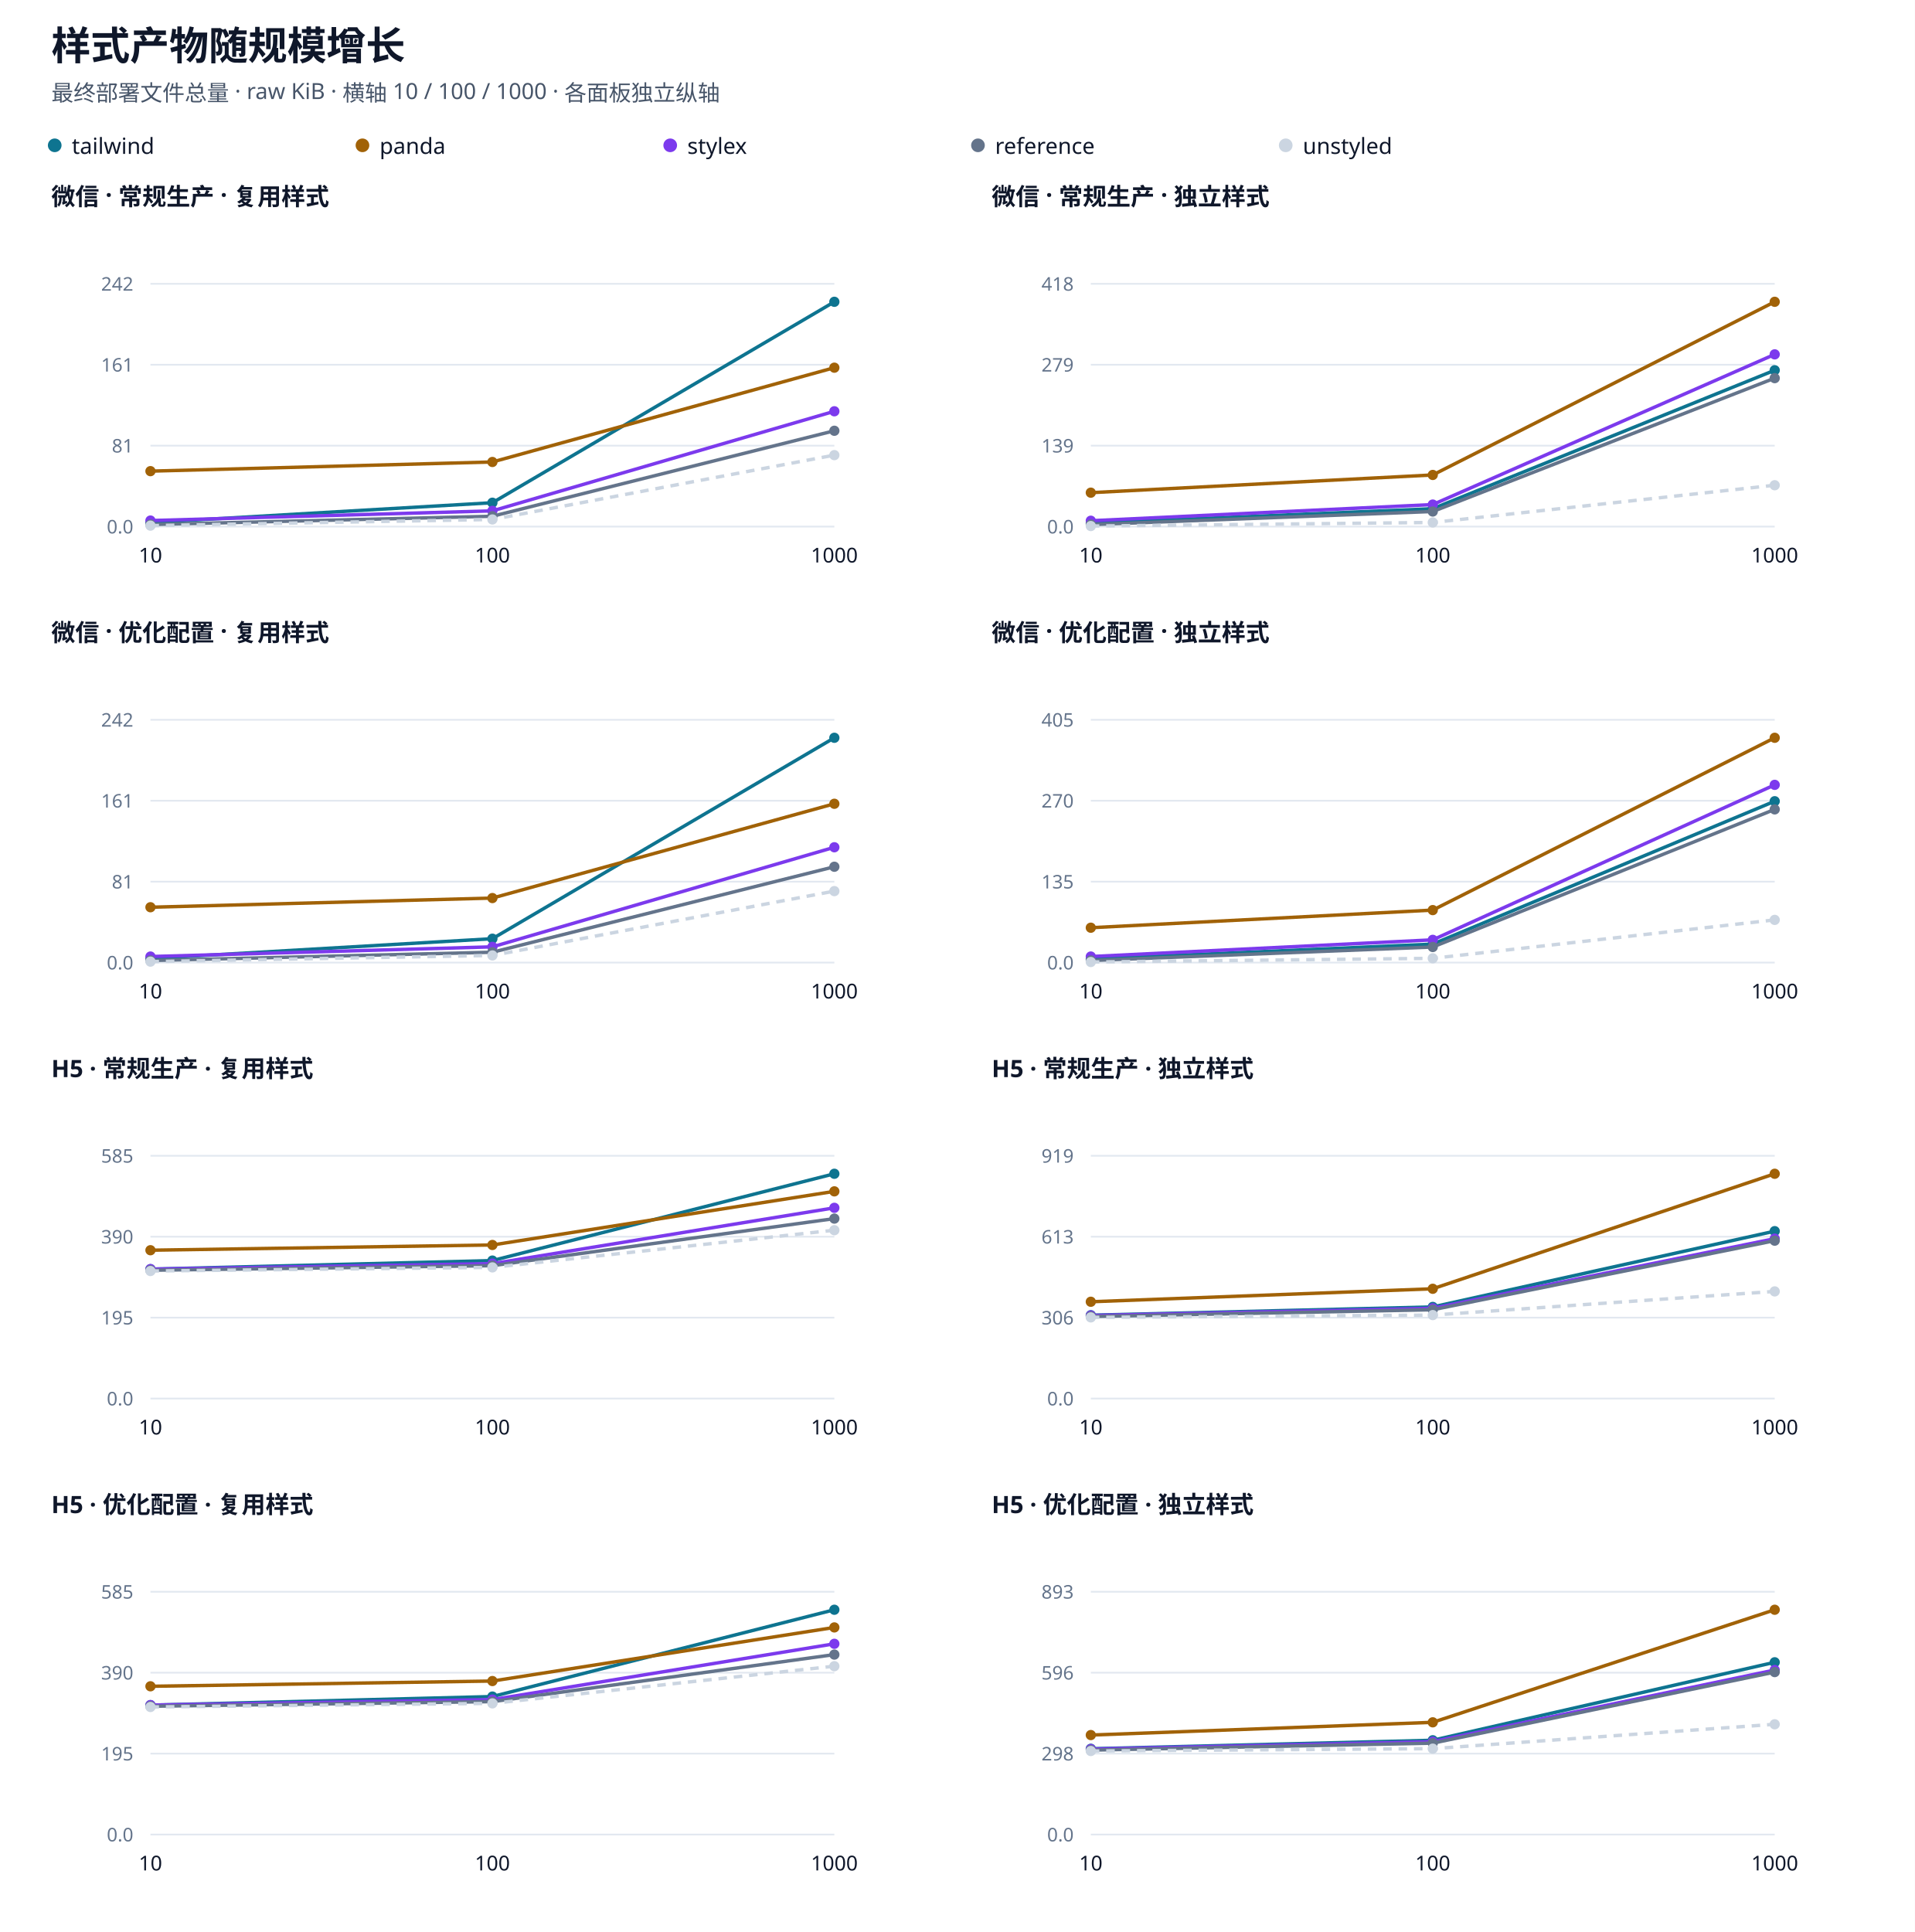
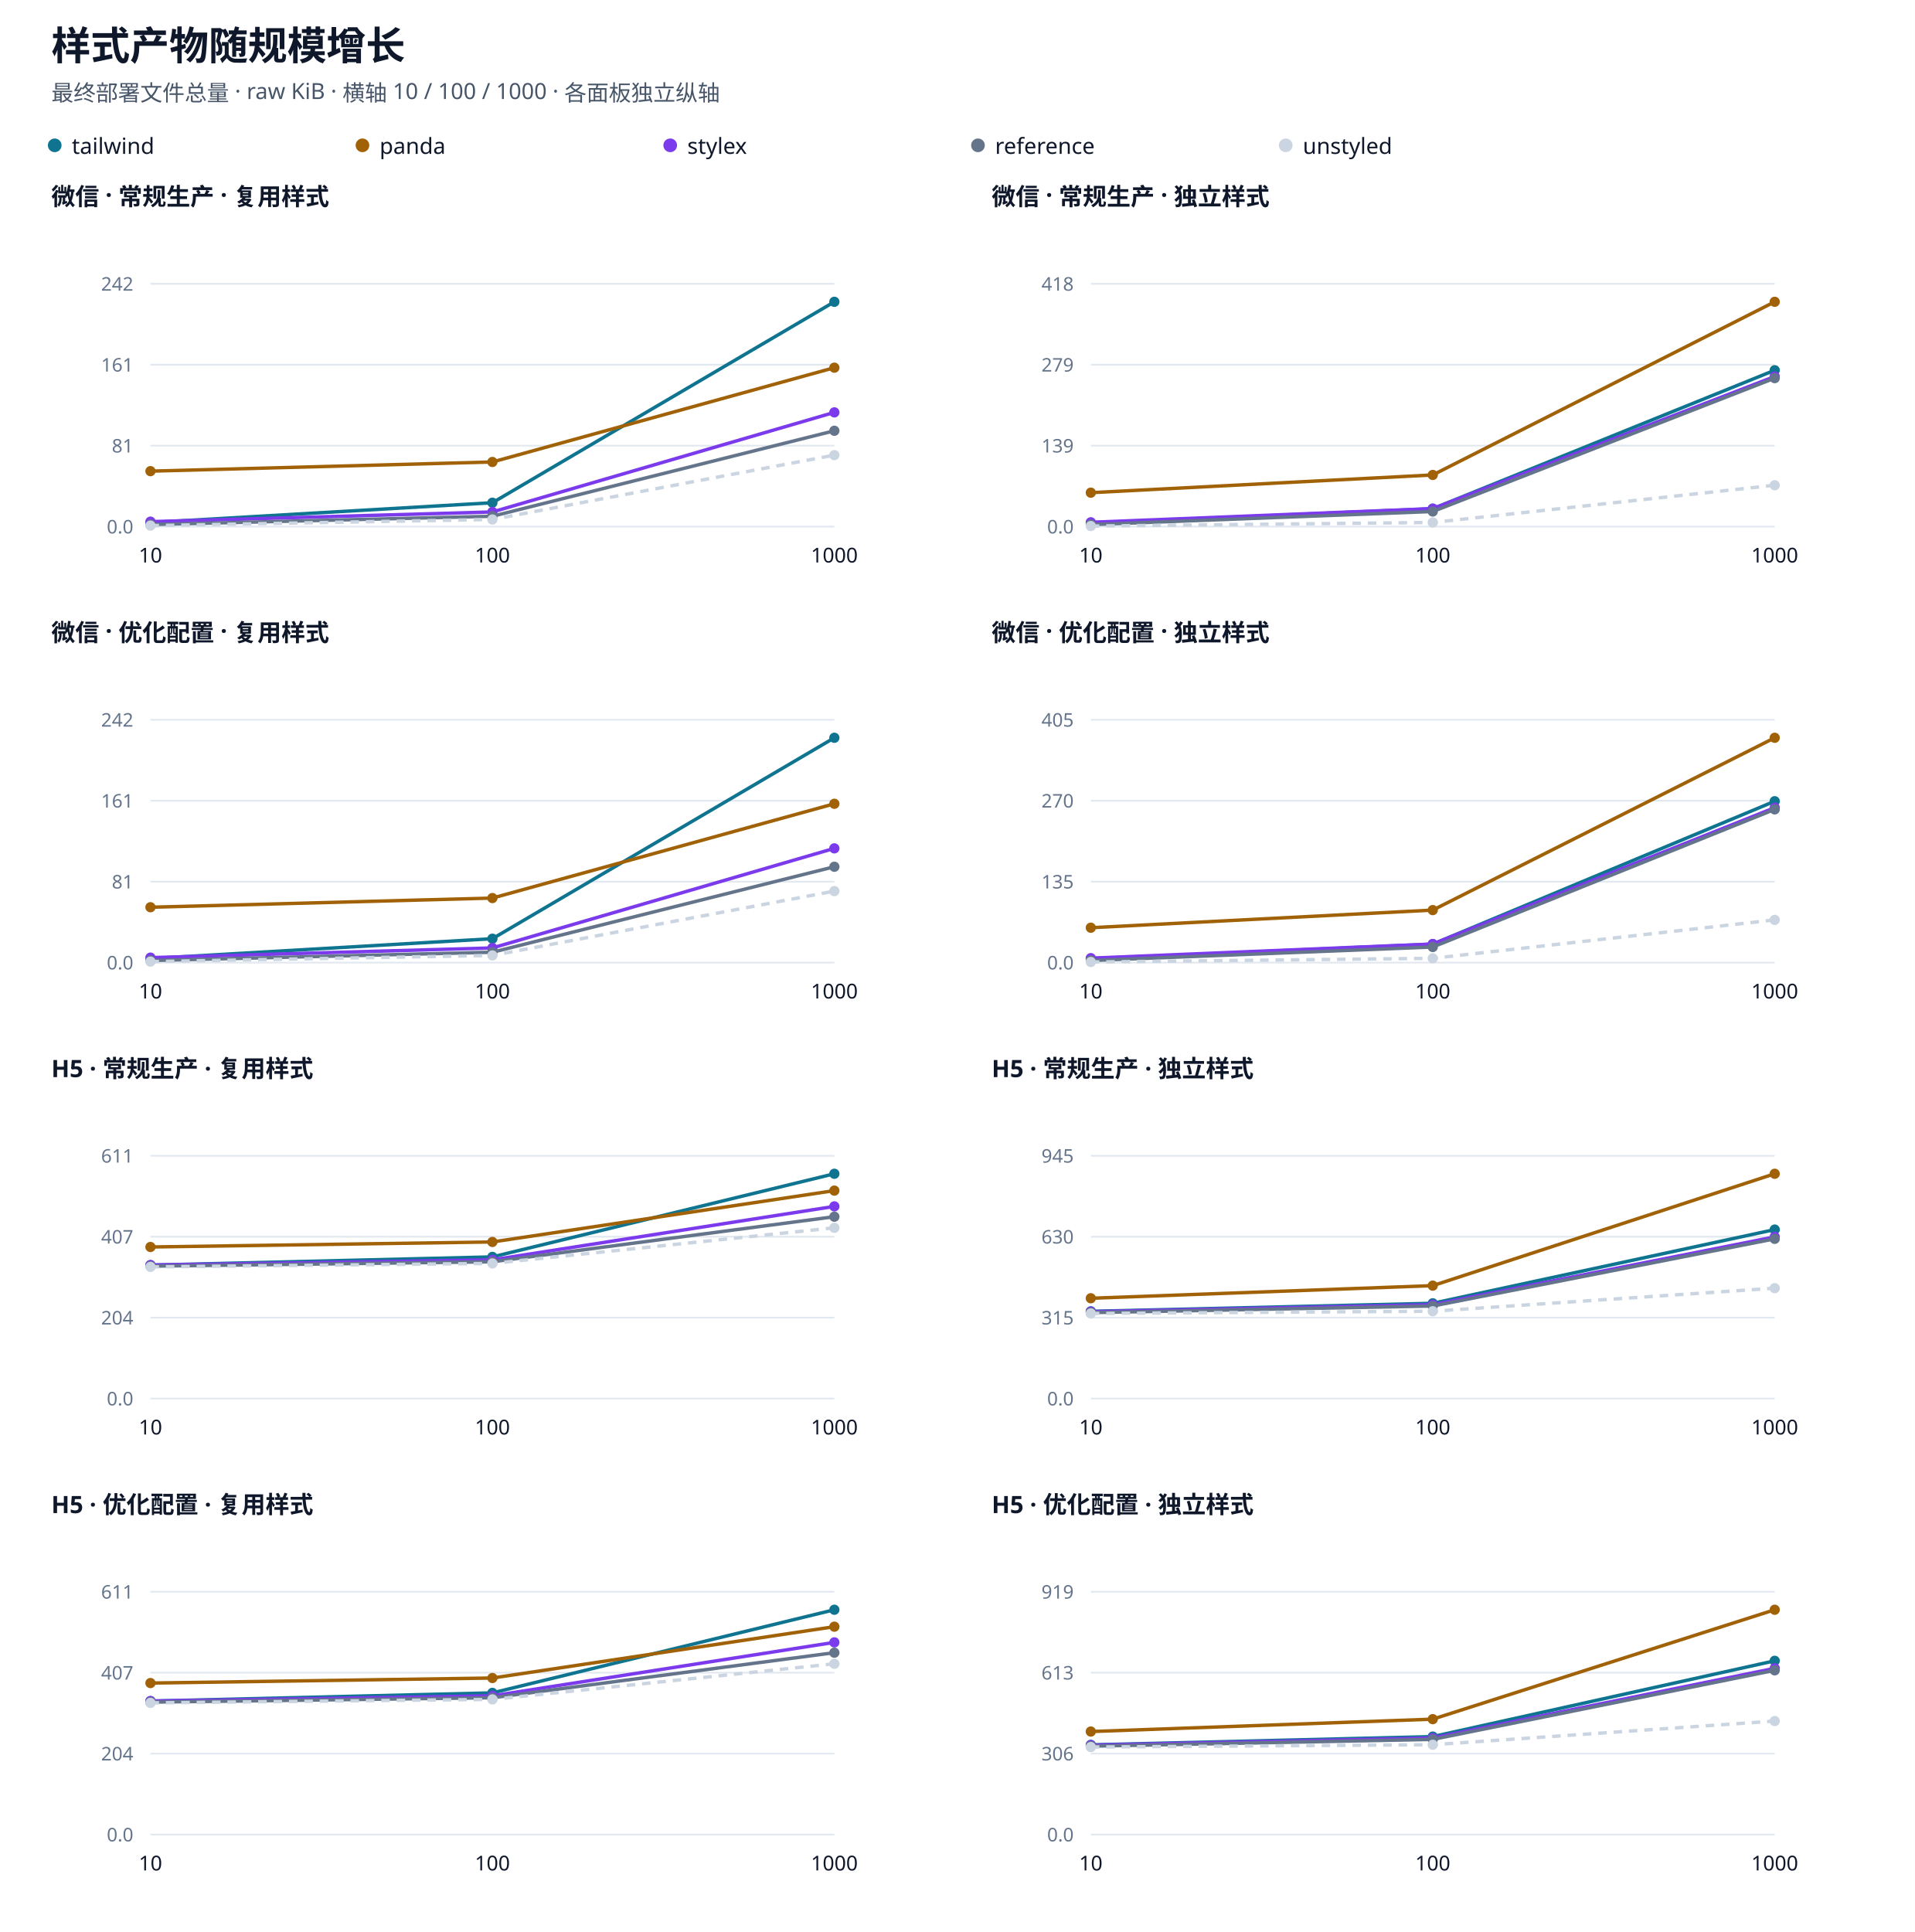
<svg xmlns="http://www.w3.org/2000/svg" width="1120" height="1130" viewBox="0 0 1120 1130" role="img" aria-labelledby="title desc">
  <rect width="100%" height="100%" fill="#fff" />
  <g font-family="system-ui,sans-serif" fill="#0f172a">
    <text x="30" y="35" font-size="23" font-weight="700">样式产物随规模增长</text>
    <text x="30" y="59" font-size="13" fill="#475569">最终部署文件总量 · raw KiB · 横轴 10 / 100 / 1000 · 各面板独立纵轴</text>
    <circle cx="32" cy="85" r="4" fill="#0e7490" />
    <text x="42" y="90" font-size="13">tailwind</text>
    <circle cx="212" cy="85" r="4" fill="#a16207" />
    <text x="222" y="90" font-size="13">panda</text>
    <circle cx="392" cy="85" r="4" fill="#7c3aed" />
    <text x="402" y="90" font-size="13">stylex</text>
    <circle cx="572" cy="85" r="4" fill="#64748b" />
    <text x="582" y="90" font-size="13">reference</text>
    <circle cx="752" cy="85" r="4" fill="#cbd5e1" />
    <text x="762" y="90" font-size="13">unstyled</text>
    <text x="30" y="120" font-size="14" font-weight="650">微信 · 常规生产 · 复用样式</text>
    <path d="M88 308H488" stroke="#e2e8f0" />
    <text x="78" y="312" text-anchor="end" font-size="11" fill="#64748b">0.0</text>
    <path d="M88 260.667H488" stroke="#e2e8f0" />
    <text x="78" y="264.667" text-anchor="end" font-size="11" fill="#64748b">81</text>
    <path d="M88 213.333H488" stroke="#e2e8f0" />
    <text x="78" y="217.333" text-anchor="end" font-size="11" fill="#64748b">161</text>
    <path d="M88 166H488" stroke="#e2e8f0" />
    <text x="78" y="170" text-anchor="end" font-size="11" fill="#64748b">242</text>
    <text x="88" y="329" text-anchor="middle" font-size="12">10</text>
    <text x="288" y="329" text-anchor="middle" font-size="12">100</text>
    <text x="488" y="329" text-anchor="middle" font-size="12">1000</text>
    <polyline points="88,305.635 288,294.037 488,176.519" fill="none" stroke="#0e7490" stroke-width="2" />
    <circle cx="88" cy="305.635" r="3" fill="#0e7490" />
    <circle cx="288" cy="294.037" r="3" fill="#0e7490" />
    <circle cx="488" cy="176.519" r="3" fill="#0e7490" />
    <polyline points="88,275.566 288,270.204 488,215.052" fill="none" stroke="#a16207" stroke-width="2" />
    <circle cx="88" cy="275.566" r="3" fill="#a16207" />
    <circle cx="288" cy="270.204" r="3" fill="#a16207" />
    <circle cx="488" cy="215.052" r="3" fill="#a16207" />
-     <polyline points="88,304.466 288,298.795 488,240.551" fill="none" stroke="#7c3aed" stroke-width="2" />
-     <circle cx="88" cy="304.466" r="3" fill="#7c3aed" />
-     <circle cx="288" cy="298.795" r="3" fill="#7c3aed" />
-     <circle cx="488" cy="240.551" r="3" fill="#7c3aed" />
+     <polyline points="88,305.104 288,299.434 488,241.189" fill="none" stroke="#7c3aed" stroke-width="2" />
+     <circle cx="88" cy="305.104" r="3" fill="#7c3aed" />
+     <circle cx="288" cy="299.434" r="3" fill="#7c3aed" />
+     <circle cx="488" cy="241.189" r="3" fill="#7c3aed" />
    <polyline points="88,306.791 288,301.945 488,251.947" fill="none" stroke="#64748b" stroke-width="2" />
    <circle cx="88" cy="306.791" r="3" fill="#64748b" />
    <circle cx="288" cy="301.945" r="3" fill="#64748b" />
    <circle cx="488" cy="251.947" r="3" fill="#64748b" />
    <polyline points="88,307.434 288,303.825 488,266.198" fill="none" stroke="#cbd5e1" stroke-width="2" stroke-dasharray="5 4" />
    <circle cx="88" cy="307.434" r="3" fill="#cbd5e1" />
    <circle cx="288" cy="303.825" r="3" fill="#cbd5e1" />
    <circle cx="488" cy="266.198" r="3" fill="#cbd5e1" />
    <text x="580" y="120" font-size="14" font-weight="650">微信 · 常规生产 · 独立样式</text>
    <path d="M638 308H1038" stroke="#e2e8f0" />
    <text x="628" y="312" text-anchor="end" font-size="11" fill="#64748b">0.0</text>
    <path d="M638 260.667H1038" stroke="#e2e8f0" />
    <text x="628" y="264.667" text-anchor="end" font-size="11" fill="#64748b">139</text>
    <path d="M638 213.333H1038" stroke="#e2e8f0" />
    <text x="628" y="217.333" text-anchor="end" font-size="11" fill="#64748b">279</text>
    <path d="M638 166H1038" stroke="#e2e8f0" />
    <text x="628" y="170" text-anchor="end" font-size="11" fill="#64748b">418</text>
    <text x="638" y="329" text-anchor="middle" font-size="12">10</text>
    <text x="838" y="329" text-anchor="middle" font-size="12">100</text>
    <text x="1038" y="329" text-anchor="middle" font-size="12">1000</text>
    <polyline points="638,306.008 838,297.534 1038,216.546" fill="none" stroke="#0e7490" stroke-width="2" />
    <circle cx="638" cy="306.008" r="3" fill="#0e7490" />
    <circle cx="838" cy="297.534" r="3" fill="#0e7490" />
    <circle cx="1038" cy="216.546" r="3" fill="#0e7490" />
    <polyline points="638,288.156 838,277.793 1038,176.519" fill="none" stroke="#a16207" stroke-width="2" />
    <circle cx="638" cy="288.156" r="3" fill="#a16207" />
    <circle cx="838" cy="277.793" r="3" fill="#a16207" />
    <circle cx="1038" cy="176.519" r="3" fill="#a16207" />
-     <polyline points="638,304.57 838,295.114 1038,207.262" fill="none" stroke="#7c3aed" stroke-width="2" />
-     <circle cx="638" cy="304.57" r="3" fill="#7c3aed" />
-     <circle cx="838" cy="295.114" r="3" fill="#7c3aed" />
-     <circle cx="1038" cy="207.262" r="3" fill="#7c3aed" />
+     <polyline points="638,305.475 838,297.485 1038,220.209" fill="none" stroke="#7c3aed" stroke-width="2" />
+     <circle cx="638" cy="305.475" r="3" fill="#7c3aed" />
+     <circle cx="838" cy="297.485" r="3" fill="#7c3aed" />
+     <circle cx="1038" cy="220.209" r="3" fill="#7c3aed" />
    <polyline points="638,306.83 838,299.177 1038,221.172" fill="none" stroke="#64748b" stroke-width="2" />
    <circle cx="638" cy="306.83" r="3" fill="#64748b" />
    <circle cx="838" cy="299.177" r="3" fill="#64748b" />
    <circle cx="1038" cy="221.172" r="3" fill="#64748b" />
    <polyline points="638,307.673 838,305.584 1038,283.805" fill="none" stroke="#cbd5e1" stroke-width="2" stroke-dasharray="5 4" />
    <circle cx="638" cy="307.673" r="3" fill="#cbd5e1" />
    <circle cx="838" cy="305.584" r="3" fill="#cbd5e1" />
    <circle cx="1038" cy="283.805" r="3" fill="#cbd5e1" />
    <text x="30" y="375" font-size="14" font-weight="650">微信 · 优化配置 · 复用样式</text>
    <path d="M88 563H488" stroke="#e2e8f0" />
    <text x="78" y="567" text-anchor="end" font-size="11" fill="#64748b">0.0</text>
    <path d="M88 515.667H488" stroke="#e2e8f0" />
    <text x="78" y="519.667" text-anchor="end" font-size="11" fill="#64748b">81</text>
    <path d="M88 468.333H488" stroke="#e2e8f0" />
    <text x="78" y="472.333" text-anchor="end" font-size="11" fill="#64748b">161</text>
    <path d="M88 421H488" stroke="#e2e8f0" />
    <text x="78" y="425" text-anchor="end" font-size="11" fill="#64748b">242</text>
    <text x="88" y="584" text-anchor="middle" font-size="12">10</text>
    <text x="288" y="584" text-anchor="middle" font-size="12">100</text>
    <text x="488" y="584" text-anchor="middle" font-size="12">1000</text>
    <polyline points="88,560.635 288,549.037 488,431.519" fill="none" stroke="#0e7490" stroke-width="2" />
    <circle cx="88" cy="560.635" r="3" fill="#0e7490" />
    <circle cx="288" cy="549.037" r="3" fill="#0e7490" />
    <circle cx="488" cy="431.519" r="3" fill="#0e7490" />
    <polyline points="88,530.626 288,525.264 488,470.113" fill="none" stroke="#a16207" stroke-width="2" />
    <circle cx="88" cy="530.626" r="3" fill="#a16207" />
    <circle cx="288" cy="525.264" r="3" fill="#a16207" />
    <circle cx="488" cy="470.113" r="3" fill="#a16207" />
-     <polyline points="88,559.466 288,553.795 488,495.551" fill="none" stroke="#7c3aed" stroke-width="2" />
-     <circle cx="88" cy="559.466" r="3" fill="#7c3aed" />
-     <circle cx="288" cy="553.795" r="3" fill="#7c3aed" />
-     <circle cx="488" cy="495.551" r="3" fill="#7c3aed" />
+     <polyline points="88,560.104 288,554.434 488,496.189" fill="none" stroke="#7c3aed" stroke-width="2" />
+     <circle cx="88" cy="560.104" r="3" fill="#7c3aed" />
+     <circle cx="288" cy="554.434" r="3" fill="#7c3aed" />
+     <circle cx="488" cy="496.189" r="3" fill="#7c3aed" />
    <polyline points="88,561.791 288,556.945 488,506.947" fill="none" stroke="#64748b" stroke-width="2" />
    <circle cx="88" cy="561.791" r="3" fill="#64748b" />
    <circle cx="288" cy="556.945" r="3" fill="#64748b" />
    <circle cx="488" cy="506.947" r="3" fill="#64748b" />
    <polyline points="88,562.434 288,558.825 488,521.198" fill="none" stroke="#cbd5e1" stroke-width="2" stroke-dasharray="5 4" />
    <circle cx="88" cy="562.434" r="3" fill="#cbd5e1" />
    <circle cx="288" cy="558.825" r="3" fill="#cbd5e1" />
    <circle cx="488" cy="521.198" r="3" fill="#cbd5e1" />
    <text x="580" y="375" font-size="14" font-weight="650">微信 · 优化配置 · 独立样式</text>
    <path d="M638 563H1038" stroke="#e2e8f0" />
    <text x="628" y="567" text-anchor="end" font-size="11" fill="#64748b">0.0</text>
    <path d="M638 515.667H1038" stroke="#e2e8f0" />
    <text x="628" y="519.667" text-anchor="end" font-size="11" fill="#64748b">135</text>
    <path d="M638 468.333H1038" stroke="#e2e8f0" />
    <text x="628" y="472.333" text-anchor="end" font-size="11" fill="#64748b">270</text>
    <path d="M638 421H1038" stroke="#e2e8f0" />
    <text x="628" y="425" text-anchor="end" font-size="11" fill="#64748b">405</text>
    <text x="638" y="584" text-anchor="middle" font-size="12">10</text>
    <text x="838" y="584" text-anchor="middle" font-size="12">100</text>
    <text x="1038" y="584" text-anchor="middle" font-size="12">1000</text>
    <polyline points="638,560.944 838,552.2 1038,468.626" fill="none" stroke="#0e7490" stroke-width="2" />
    <circle cx="638" cy="560.944" r="3" fill="#0e7490" />
    <circle cx="838" cy="552.2" r="3" fill="#0e7490" />
    <circle cx="1038" cy="468.626" r="3" fill="#0e7490" />
    <polyline points="638,542.606 838,532.303 1038,431.519" fill="none" stroke="#a16207" stroke-width="2" />
    <circle cx="638" cy="542.606" r="3" fill="#a16207" />
    <circle cx="838" cy="532.303" r="3" fill="#a16207" />
    <circle cx="1038" cy="431.519" r="3" fill="#a16207" />
-     <polyline points="638,559.461 838,549.703 1038,459.046" fill="none" stroke="#7c3aed" stroke-width="2" />
-     <circle cx="638" cy="559.461" r="3" fill="#7c3aed" />
-     <circle cx="838" cy="549.703" r="3" fill="#7c3aed" />
-     <circle cx="1038" cy="459.046" r="3" fill="#7c3aed" />
+     <polyline points="638,560.395 838,552.15 1038,472.406" fill="none" stroke="#7c3aed" stroke-width="2" />
+     <circle cx="638" cy="560.395" r="3" fill="#7c3aed" />
+     <circle cx="838" cy="552.15" r="3" fill="#7c3aed" />
+     <circle cx="1038" cy="472.406" r="3" fill="#7c3aed" />
    <polyline points="638,561.792 838,553.896 1038,473.4" fill="none" stroke="#64748b" stroke-width="2" />
    <circle cx="638" cy="561.792" r="3" fill="#64748b" />
    <circle cx="838" cy="553.896" r="3" fill="#64748b" />
    <circle cx="1038" cy="473.4" r="3" fill="#64748b" />
    <polyline points="638,562.662 838,560.506 1038,538.033" fill="none" stroke="#cbd5e1" stroke-width="2" stroke-dasharray="5 4" />
    <circle cx="638" cy="562.662" r="3" fill="#cbd5e1" />
    <circle cx="838" cy="560.506" r="3" fill="#cbd5e1" />
    <circle cx="1038" cy="538.033" r="3" fill="#cbd5e1" />
    <text x="30" y="630" font-size="14" font-weight="650">H5 · 常规生产 · 复用样式</text>
    <path d="M88 818H488" stroke="#e2e8f0" />
    <text x="78" y="822" text-anchor="end" font-size="11" fill="#64748b">0.0</text>
    <path d="M88 770.667H488" stroke="#e2e8f0" />
-     <text x="78" y="774.667" text-anchor="end" font-size="11" fill="#64748b">195</text>
+     <text x="78" y="774.667" text-anchor="end" font-size="11" fill="#64748b">204</text>
    <path d="M88 723.333H488" stroke="#e2e8f0" />
-     <text x="78" y="727.333" text-anchor="end" font-size="11" fill="#64748b">390</text>
+     <text x="78" y="727.333" text-anchor="end" font-size="11" fill="#64748b">407</text>
    <path d="M88 676H488" stroke="#e2e8f0" />
-     <text x="78" y="680" text-anchor="end" font-size="11" fill="#64748b">585</text>
+     <text x="78" y="680" text-anchor="end" font-size="11" fill="#64748b">611</text>
    <text x="88" y="839" text-anchor="middle" font-size="12">10</text>
    <text x="288" y="839" text-anchor="middle" font-size="12">100</text>
    <text x="488" y="839" text-anchor="middle" font-size="12">1000</text>
-     <polyline points="88,742.306 288,737.292 488,686.519" fill="none" stroke="#0e7490" stroke-width="2" />
-     <circle cx="88" cy="742.306" r="3" fill="#0e7490" />
-     <circle cx="288" cy="737.292" r="3" fill="#0e7490" />
+     <polyline points="88,739.946 288,735.145 488,686.519" fill="none" stroke="#0e7490" stroke-width="2" />
+     <circle cx="88" cy="739.946" r="3" fill="#0e7490" />
+     <circle cx="288" cy="735.145" r="3" fill="#0e7490" />
    <circle cx="488" cy="686.519" r="3" fill="#0e7490" />
-     <polyline points="88,731.238 288,728.167 488,696.806" fill="none" stroke="#a16207" stroke-width="2" />
-     <circle cx="88" cy="731.238" r="3" fill="#a16207" />
-     <circle cx="288" cy="728.167" r="3" fill="#a16207" />
-     <circle cx="488" cy="696.806" r="3" fill="#a16207" />
-     <polyline points="88,742.278 288,739.076 488,706.436" fill="none" stroke="#7c3aed" stroke-width="2" />
-     <circle cx="88" cy="742.278" r="3" fill="#7c3aed" />
-     <circle cx="288" cy="739.076" r="3" fill="#7c3aed" />
-     <circle cx="488" cy="706.436" r="3" fill="#7c3aed" />
-     <polyline points="88,742.949 288,740.261 488,712.74" fill="none" stroke="#64748b" stroke-width="2" />
-     <circle cx="88" cy="742.949" r="3" fill="#64748b" />
-     <circle cx="288" cy="740.261" r="3" fill="#64748b" />
-     <circle cx="488" cy="712.74" r="3" fill="#64748b" />
-     <polyline points="88,743.396 288,741.284 488,719.523" fill="none" stroke="#cbd5e1" stroke-width="2" stroke-dasharray="5 4" />
-     <circle cx="88" cy="743.396" r="3" fill="#cbd5e1" />
-     <circle cx="288" cy="741.284" r="3" fill="#cbd5e1" />
-     <circle cx="488" cy="719.523" r="3" fill="#cbd5e1" />
+     <polyline points="88,729.348 288,726.406 488,696.372" fill="none" stroke="#a16207" stroke-width="2" />
+     <circle cx="88" cy="729.348" r="3" fill="#a16207" />
+     <circle cx="288" cy="726.406" r="3" fill="#a16207" />
+     <circle cx="488" cy="696.372" r="3" fill="#a16207" />
+     <polyline points="88,739.921 288,736.856 488,705.596" fill="none" stroke="#7c3aed" stroke-width="2" />
+     <circle cx="88" cy="739.921" r="3" fill="#7c3aed" />
+     <circle cx="288" cy="736.856" r="3" fill="#7c3aed" />
+     <circle cx="488" cy="705.596" r="3" fill="#7c3aed" />
+     <polyline points="88,740.563 288,737.988 488,711.631" fill="none" stroke="#64748b" stroke-width="2" />
+     <circle cx="88" cy="740.563" r="3" fill="#64748b" />
+     <circle cx="288" cy="737.988" r="3" fill="#64748b" />
+     <circle cx="488" cy="711.631" r="3" fill="#64748b" />
+     <polyline points="88,740.99 288,738.967 488,718.127" fill="none" stroke="#cbd5e1" stroke-width="2" stroke-dasharray="5 4" />
+     <circle cx="88" cy="740.99" r="3" fill="#cbd5e1" />
+     <circle cx="288" cy="738.967" r="3" fill="#cbd5e1" />
+     <circle cx="488" cy="718.127" r="3" fill="#cbd5e1" />
    <text x="580" y="630" font-size="14" font-weight="650">H5 · 常规生产 · 独立样式</text>
    <path d="M638 818H1038" stroke="#e2e8f0" />
    <text x="628" y="822" text-anchor="end" font-size="11" fill="#64748b">0.0</text>
    <path d="M638 770.667H1038" stroke="#e2e8f0" />
-     <text x="628" y="774.667" text-anchor="end" font-size="11" fill="#64748b">306</text>
+     <text x="628" y="774.667" text-anchor="end" font-size="11" fill="#64748b">315</text>
    <path d="M638 723.333H1038" stroke="#e2e8f0" />
-     <text x="628" y="727.333" text-anchor="end" font-size="11" fill="#64748b">613</text>
+     <text x="628" y="727.333" text-anchor="end" font-size="11" fill="#64748b">630</text>
    <path d="M638 676H1038" stroke="#e2e8f0" />
-     <text x="628" y="680" text-anchor="end" font-size="11" fill="#64748b">919</text>
+     <text x="628" y="680" text-anchor="end" font-size="11" fill="#64748b">945</text>
    <text x="638" y="839" text-anchor="middle" font-size="12">10</text>
    <text x="838" y="839" text-anchor="middle" font-size="12">100</text>
    <text x="1038" y="839" text-anchor="middle" font-size="12">1000</text>
-     <polyline points="638,769.238 838,764.408 1038,720.081" fill="none" stroke="#0e7490" stroke-width="2" />
-     <circle cx="638" cy="769.238" r="3" fill="#0e7490" />
-     <circle cx="838" cy="764.408" r="3" fill="#0e7490" />
-     <circle cx="1038" cy="720.081" r="3" fill="#0e7490" />
-     <polyline points="638,761.378 838,753.792 1038,686.519" fill="none" stroke="#a16207" stroke-width="2" />
-     <circle cx="638" cy="761.378" r="3" fill="#a16207" />
-     <circle cx="838" cy="753.792" r="3" fill="#a16207" />
+     <polyline points="638,766.977 838,762.279 1038,719.163" fill="none" stroke="#0e7490" stroke-width="2" />
+     <circle cx="638" cy="766.977" r="3" fill="#0e7490" />
+     <circle cx="838" cy="762.279" r="3" fill="#0e7490" />
+     <circle cx="1038" cy="719.163" r="3" fill="#0e7490" />
+     <polyline points="638,759.332 838,751.953 1038,686.519" fill="none" stroke="#a16207" stroke-width="2" />
+     <circle cx="638" cy="759.332" r="3" fill="#a16207" />
+     <circle cx="838" cy="751.953" r="3" fill="#a16207" />
    <circle cx="1038" cy="686.519" r="3" fill="#a16207" />
-     <polyline points="638,769.411 838,765.21 1038,724.472" fill="none" stroke="#7c3aed" stroke-width="2" />
-     <circle cx="638" cy="769.411" r="3" fill="#7c3aed" />
-     <circle cx="838" cy="765.21" r="3" fill="#7c3aed" />
-     <circle cx="1038" cy="724.472" r="3" fill="#7c3aed" />
-     <polyline points="638,770.014 838,766.043 1038,725.653" fill="none" stroke="#64748b" stroke-width="2" />
-     <circle cx="638" cy="770.014" r="3" fill="#64748b" />
-     <circle cx="838" cy="766.043" r="3" fill="#64748b" />
-     <circle cx="1038" cy="725.653" r="3" fill="#64748b" />
-     <polyline points="638,770.519 838,769.174 1038,755.325" fill="none" stroke="#cbd5e1" stroke-width="2" stroke-dasharray="5 4" />
-     <circle cx="638" cy="770.519" r="3" fill="#cbd5e1" />
-     <circle cx="838" cy="769.174" r="3" fill="#cbd5e1" />
-     <circle cx="1038" cy="755.325" r="3" fill="#cbd5e1" />
+     <polyline points="638,767.146 838,763.06 1038,723.437" fill="none" stroke="#7c3aed" stroke-width="2" />
+     <circle cx="638" cy="767.146" r="3" fill="#7c3aed" />
+     <circle cx="838" cy="763.06" r="3" fill="#7c3aed" />
+     <circle cx="1038" cy="723.437" r="3" fill="#7c3aed" />
+     <polyline points="638,767.732 838,763.869 1038,724.583" fill="none" stroke="#64748b" stroke-width="2" />
+     <circle cx="638" cy="767.732" r="3" fill="#64748b" />
+     <circle cx="838" cy="763.869" r="3" fill="#64748b" />
+     <circle cx="1038" cy="724.583" r="3" fill="#64748b" />
+     <polyline points="638,768.222 838,766.915 1038,753.444" fill="none" stroke="#cbd5e1" stroke-width="2" stroke-dasharray="5 4" />
+     <circle cx="638" cy="768.222" r="3" fill="#cbd5e1" />
+     <circle cx="838" cy="766.915" r="3" fill="#cbd5e1" />
+     <circle cx="1038" cy="753.444" r="3" fill="#cbd5e1" />
    <text x="30" y="885" font-size="14" font-weight="650">H5 · 优化配置 · 复用样式</text>
    <path d="M88 1073H488" stroke="#e2e8f0" />
    <text x="78" y="1077" text-anchor="end" font-size="11" fill="#64748b">0.0</text>
    <path d="M88 1025.667H488" stroke="#e2e8f0" />
-     <text x="78" y="1029.667" text-anchor="end" font-size="11" fill="#64748b">195</text>
+     <text x="78" y="1029.667" text-anchor="end" font-size="11" fill="#64748b">204</text>
    <path d="M88 978.333H488" stroke="#e2e8f0" />
-     <text x="78" y="982.333" text-anchor="end" font-size="11" fill="#64748b">390</text>
+     <text x="78" y="982.333" text-anchor="end" font-size="11" fill="#64748b">407</text>
    <path d="M88 931H488" stroke="#e2e8f0" />
-     <text x="78" y="935" text-anchor="end" font-size="11" fill="#64748b">585</text>
+     <text x="78" y="935" text-anchor="end" font-size="11" fill="#64748b">611</text>
    <text x="88" y="1094" text-anchor="middle" font-size="12">10</text>
    <text x="288" y="1094" text-anchor="middle" font-size="12">100</text>
    <text x="488" y="1094" text-anchor="middle" font-size="12">1000</text>
-     <polyline points="88,997.306 288,992.292 488,941.519" fill="none" stroke="#0e7490" stroke-width="2" />
-     <circle cx="88" cy="997.306" r="3" fill="#0e7490" />
-     <circle cx="288" cy="992.292" r="3" fill="#0e7490" />
+     <polyline points="88,994.946 288,990.145 488,941.519" fill="none" stroke="#0e7490" stroke-width="2" />
+     <circle cx="88" cy="994.946" r="3" fill="#0e7490" />
+     <circle cx="288" cy="990.145" r="3" fill="#0e7490" />
    <circle cx="488" cy="941.519" r="3" fill="#0e7490" />
-     <polyline points="88,986.288 288,983.216 488,951.856" fill="none" stroke="#a16207" stroke-width="2" />
-     <circle cx="88" cy="986.288" r="3" fill="#a16207" />
-     <circle cx="288" cy="983.216" r="3" fill="#a16207" />
-     <circle cx="488" cy="951.856" r="3" fill="#a16207" />
-     <polyline points="88,997.278 288,994.076 488,961.436" fill="none" stroke="#7c3aed" stroke-width="2" />
-     <circle cx="88" cy="997.278" r="3" fill="#7c3aed" />
-     <circle cx="288" cy="994.076" r="3" fill="#7c3aed" />
-     <circle cx="488" cy="961.436" r="3" fill="#7c3aed" />
-     <polyline points="88,997.949 288,995.261 488,967.74" fill="none" stroke="#64748b" stroke-width="2" />
-     <circle cx="88" cy="997.949" r="3" fill="#64748b" />
-     <circle cx="288" cy="995.261" r="3" fill="#64748b" />
-     <circle cx="488" cy="967.74" r="3" fill="#64748b" />
-     <polyline points="88,998.396 288,996.284 488,974.523" fill="none" stroke="#cbd5e1" stroke-width="2" stroke-dasharray="5 4" />
-     <circle cx="88" cy="998.396" r="3" fill="#cbd5e1" />
-     <circle cx="288" cy="996.284" r="3" fill="#cbd5e1" />
-     <circle cx="488" cy="974.523" r="3" fill="#cbd5e1" />
+     <polyline points="88,984.396 288,981.453 488,951.419" fill="none" stroke="#a16207" stroke-width="2" />
+     <circle cx="88" cy="984.396" r="3" fill="#a16207" />
+     <circle cx="288" cy="981.453" r="3" fill="#a16207" />
+     <circle cx="488" cy="951.419" r="3" fill="#a16207" />
+     <polyline points="88,994.921 288,991.856 488,960.596" fill="none" stroke="#7c3aed" stroke-width="2" />
+     <circle cx="88" cy="994.921" r="3" fill="#7c3aed" />
+     <circle cx="288" cy="991.856" r="3" fill="#7c3aed" />
+     <circle cx="488" cy="960.596" r="3" fill="#7c3aed" />
+     <polyline points="88,995.563 288,992.988 488,966.631" fill="none" stroke="#64748b" stroke-width="2" />
+     <circle cx="88" cy="995.563" r="3" fill="#64748b" />
+     <circle cx="288" cy="992.988" r="3" fill="#64748b" />
+     <circle cx="488" cy="966.631" r="3" fill="#64748b" />
+     <polyline points="88,995.99 288,993.967 488,973.127" fill="none" stroke="#cbd5e1" stroke-width="2" stroke-dasharray="5 4" />
+     <circle cx="88" cy="995.99" r="3" fill="#cbd5e1" />
+     <circle cx="288" cy="993.967" r="3" fill="#cbd5e1" />
+     <circle cx="488" cy="973.127" r="3" fill="#cbd5e1" />
    <text x="580" y="885" font-size="14" font-weight="650">H5 · 优化配置 · 独立样式</text>
    <path d="M638 1073H1038" stroke="#e2e8f0" />
    <text x="628" y="1077" text-anchor="end" font-size="11" fill="#64748b">0.0</text>
    <path d="M638 1025.667H1038" stroke="#e2e8f0" />
-     <text x="628" y="1029.667" text-anchor="end" font-size="11" fill="#64748b">298</text>
+     <text x="628" y="1029.667" text-anchor="end" font-size="11" fill="#64748b">306</text>
    <path d="M638 978.333H1038" stroke="#e2e8f0" />
-     <text x="628" y="982.333" text-anchor="end" font-size="11" fill="#64748b">596</text>
+     <text x="628" y="982.333" text-anchor="end" font-size="11" fill="#64748b">613</text>
    <path d="M638 931H1038" stroke="#e2e8f0" />
-     <text x="628" y="935" text-anchor="end" font-size="11" fill="#64748b">893</text>
+     <text x="628" y="935" text-anchor="end" font-size="11" fill="#64748b">919</text>
    <text x="638" y="1094" text-anchor="middle" font-size="12">10</text>
    <text x="838" y="1094" text-anchor="middle" font-size="12">100</text>
    <text x="1038" y="1094" text-anchor="middle" font-size="12">1000</text>
-     <polyline points="638,1022.825 838,1017.856 1038,972.244" fill="none" stroke="#0e7490" stroke-width="2" />
-     <circle cx="638" cy="1022.825" r="3" fill="#0e7490" />
-     <circle cx="838" cy="1017.856" r="3" fill="#0e7490" />
-     <circle cx="1038" cy="972.244" r="3" fill="#0e7490" />
-     <polyline points="638,1014.813 838,1007.362 1038,941.519" fill="none" stroke="#a16207" stroke-width="2" />
-     <circle cx="638" cy="1014.813" r="3" fill="#a16207" />
-     <circle cx="838" cy="1007.362" r="3" fill="#a16207" />
+     <polyline points="638,1020.54 838,1015.71 1038,971.38" fill="none" stroke="#0e7490" stroke-width="2" />
+     <circle cx="638" cy="1020.54" r="3" fill="#0e7490" />
+     <circle cx="838" cy="1015.71" r="3" fill="#0e7490" />
+     <circle cx="1038" cy="971.38" r="3" fill="#0e7490" />
+     <polyline points="638,1012.753 838,1005.511 1038,941.519" fill="none" stroke="#a16207" stroke-width="2" />
+     <circle cx="638" cy="1012.753" r="3" fill="#a16207" />
+     <circle cx="838" cy="1005.511" r="3" fill="#a16207" />
    <circle cx="1038" cy="941.519" r="3" fill="#a16207" />
-     <polyline points="638,1023.003 838,1018.68 1038,976.762" fill="none" stroke="#7c3aed" stroke-width="2" />
-     <circle cx="638" cy="1023.003" r="3" fill="#7c3aed" />
-     <circle cx="838" cy="1018.68" r="3" fill="#7c3aed" />
-     <circle cx="1038" cy="976.762" r="3" fill="#7c3aed" />
-     <polyline points="638,1023.624 838,1019.537 1038,977.977" fill="none" stroke="#64748b" stroke-width="2" />
-     <circle cx="638" cy="1023.624" r="3" fill="#64748b" />
-     <circle cx="838" cy="1019.537" r="3" fill="#64748b" />
-     <circle cx="1038" cy="977.977" r="3" fill="#64748b" />
-     <polyline points="638,1024.143 838,1022.76 1038,1008.509" fill="none" stroke="#cbd5e1" stroke-width="2" stroke-dasharray="5 4" />
-     <circle cx="638" cy="1024.143" r="3" fill="#cbd5e1" />
-     <circle cx="838" cy="1022.76" r="3" fill="#cbd5e1" />
-     <circle cx="1038" cy="1008.509" r="3" fill="#cbd5e1" />
+     <polyline points="638,1020.714 838,1016.513 1038,975.774" fill="none" stroke="#7c3aed" stroke-width="2" />
+     <circle cx="638" cy="1020.714" r="3" fill="#7c3aed" />
+     <circle cx="838" cy="1016.513" r="3" fill="#7c3aed" />
+     <circle cx="1038" cy="975.774" r="3" fill="#7c3aed" />
+     <polyline points="638,1021.316 838,1017.344 1038,976.952" fill="none" stroke="#64748b" stroke-width="2" />
+     <circle cx="638" cy="1021.316" r="3" fill="#64748b" />
+     <circle cx="838" cy="1017.344" r="3" fill="#64748b" />
+     <circle cx="1038" cy="976.952" r="3" fill="#64748b" />
+     <polyline points="638,1021.82 838,1020.476 1038,1006.626" fill="none" stroke="#cbd5e1" stroke-width="2" stroke-dasharray="5 4" />
+     <circle cx="638" cy="1021.82" r="3" fill="#cbd5e1" />
+     <circle cx="838" cy="1020.476" r="3" fill="#cbd5e1" />
+     <circle cx="1038" cy="1006.626" r="3" fill="#cbd5e1" />
  </g>
</svg>
